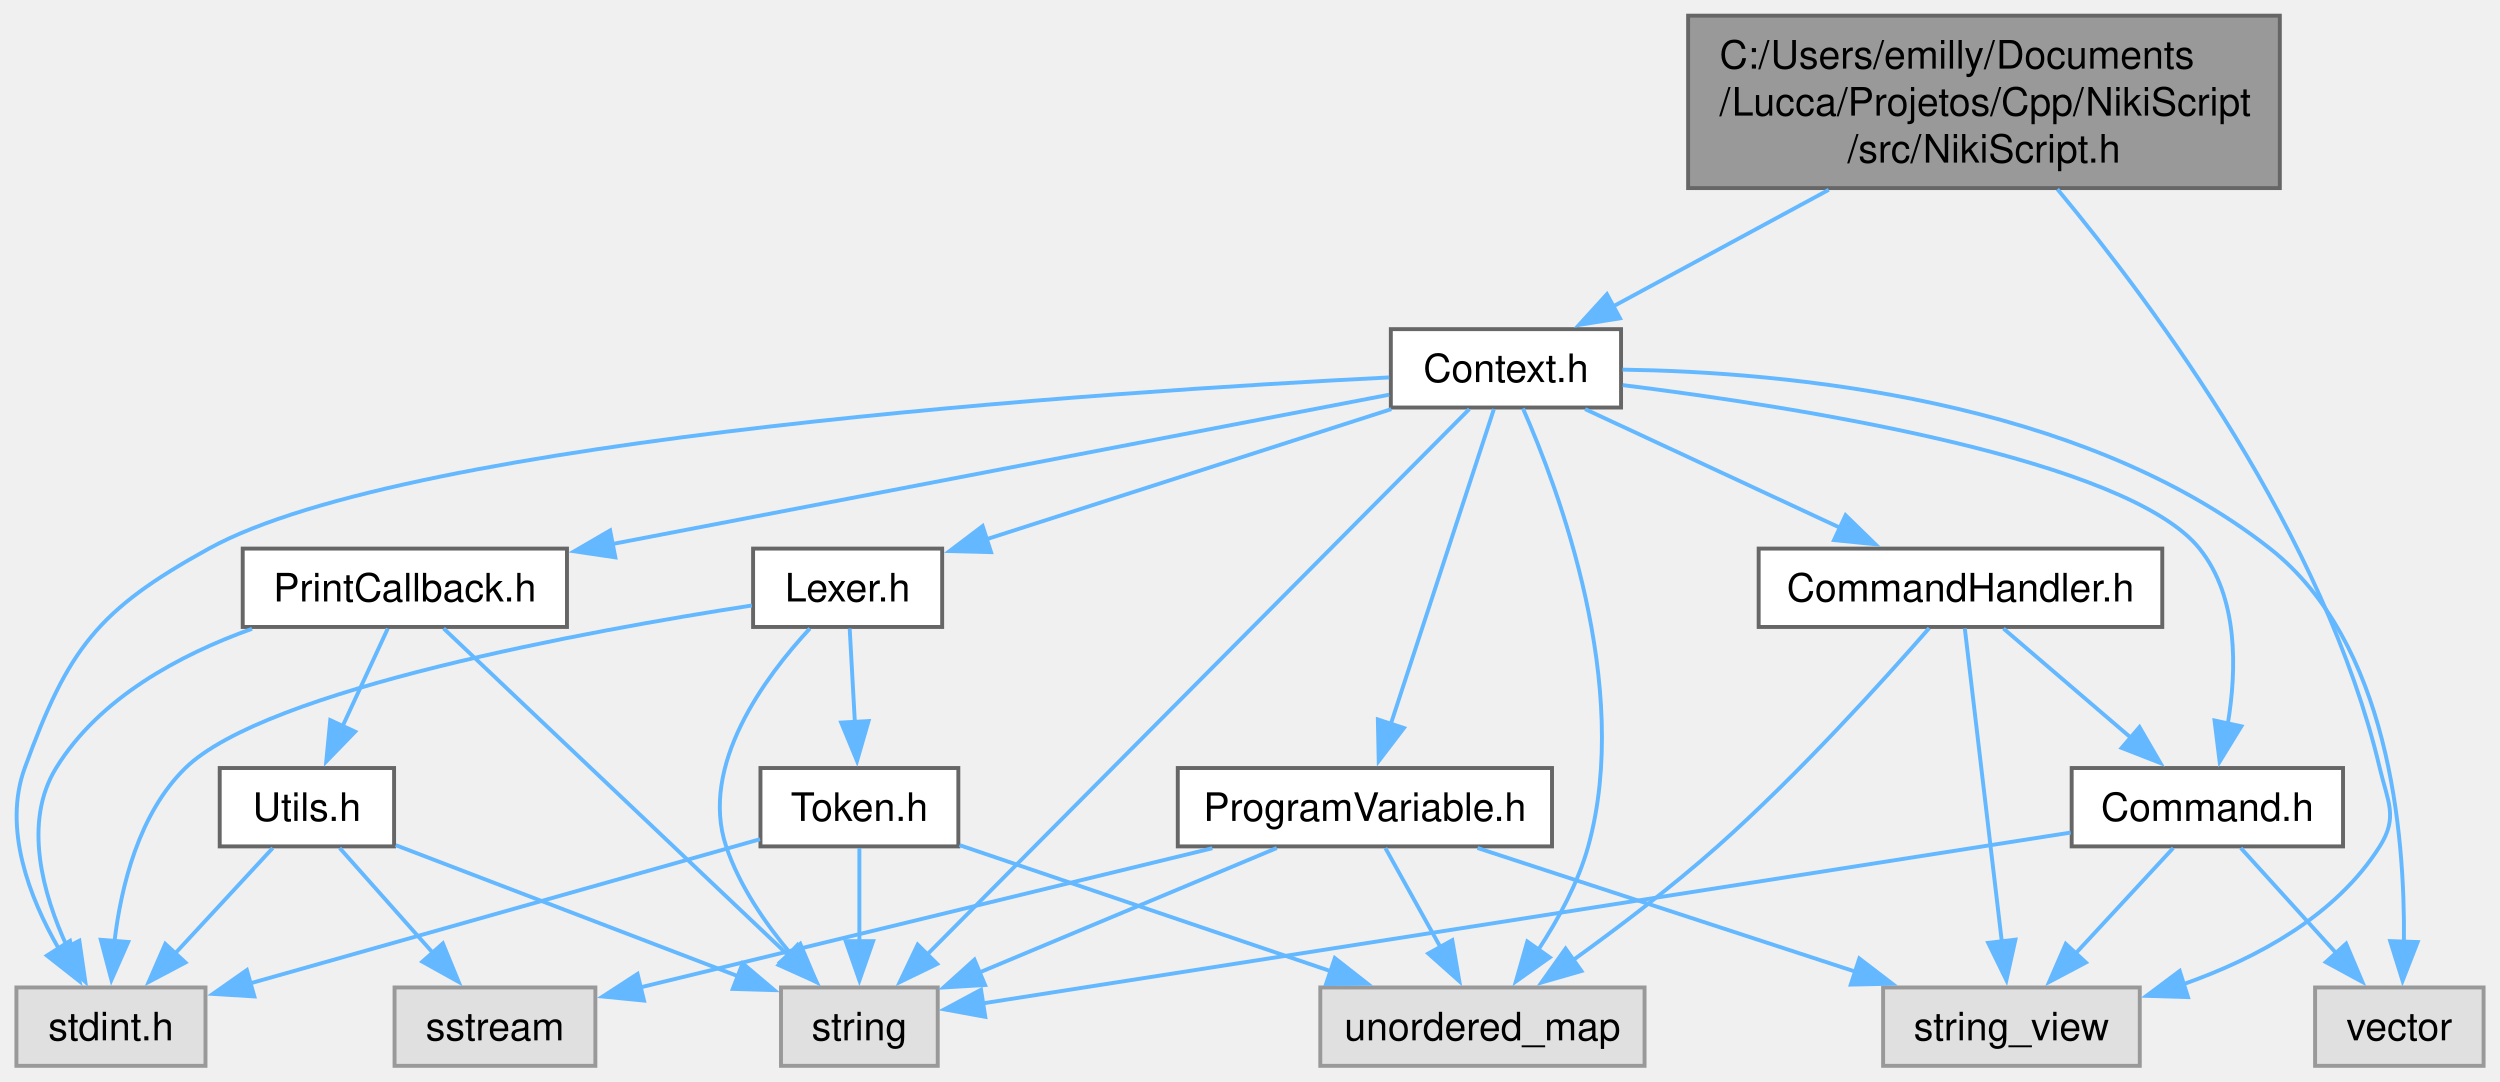
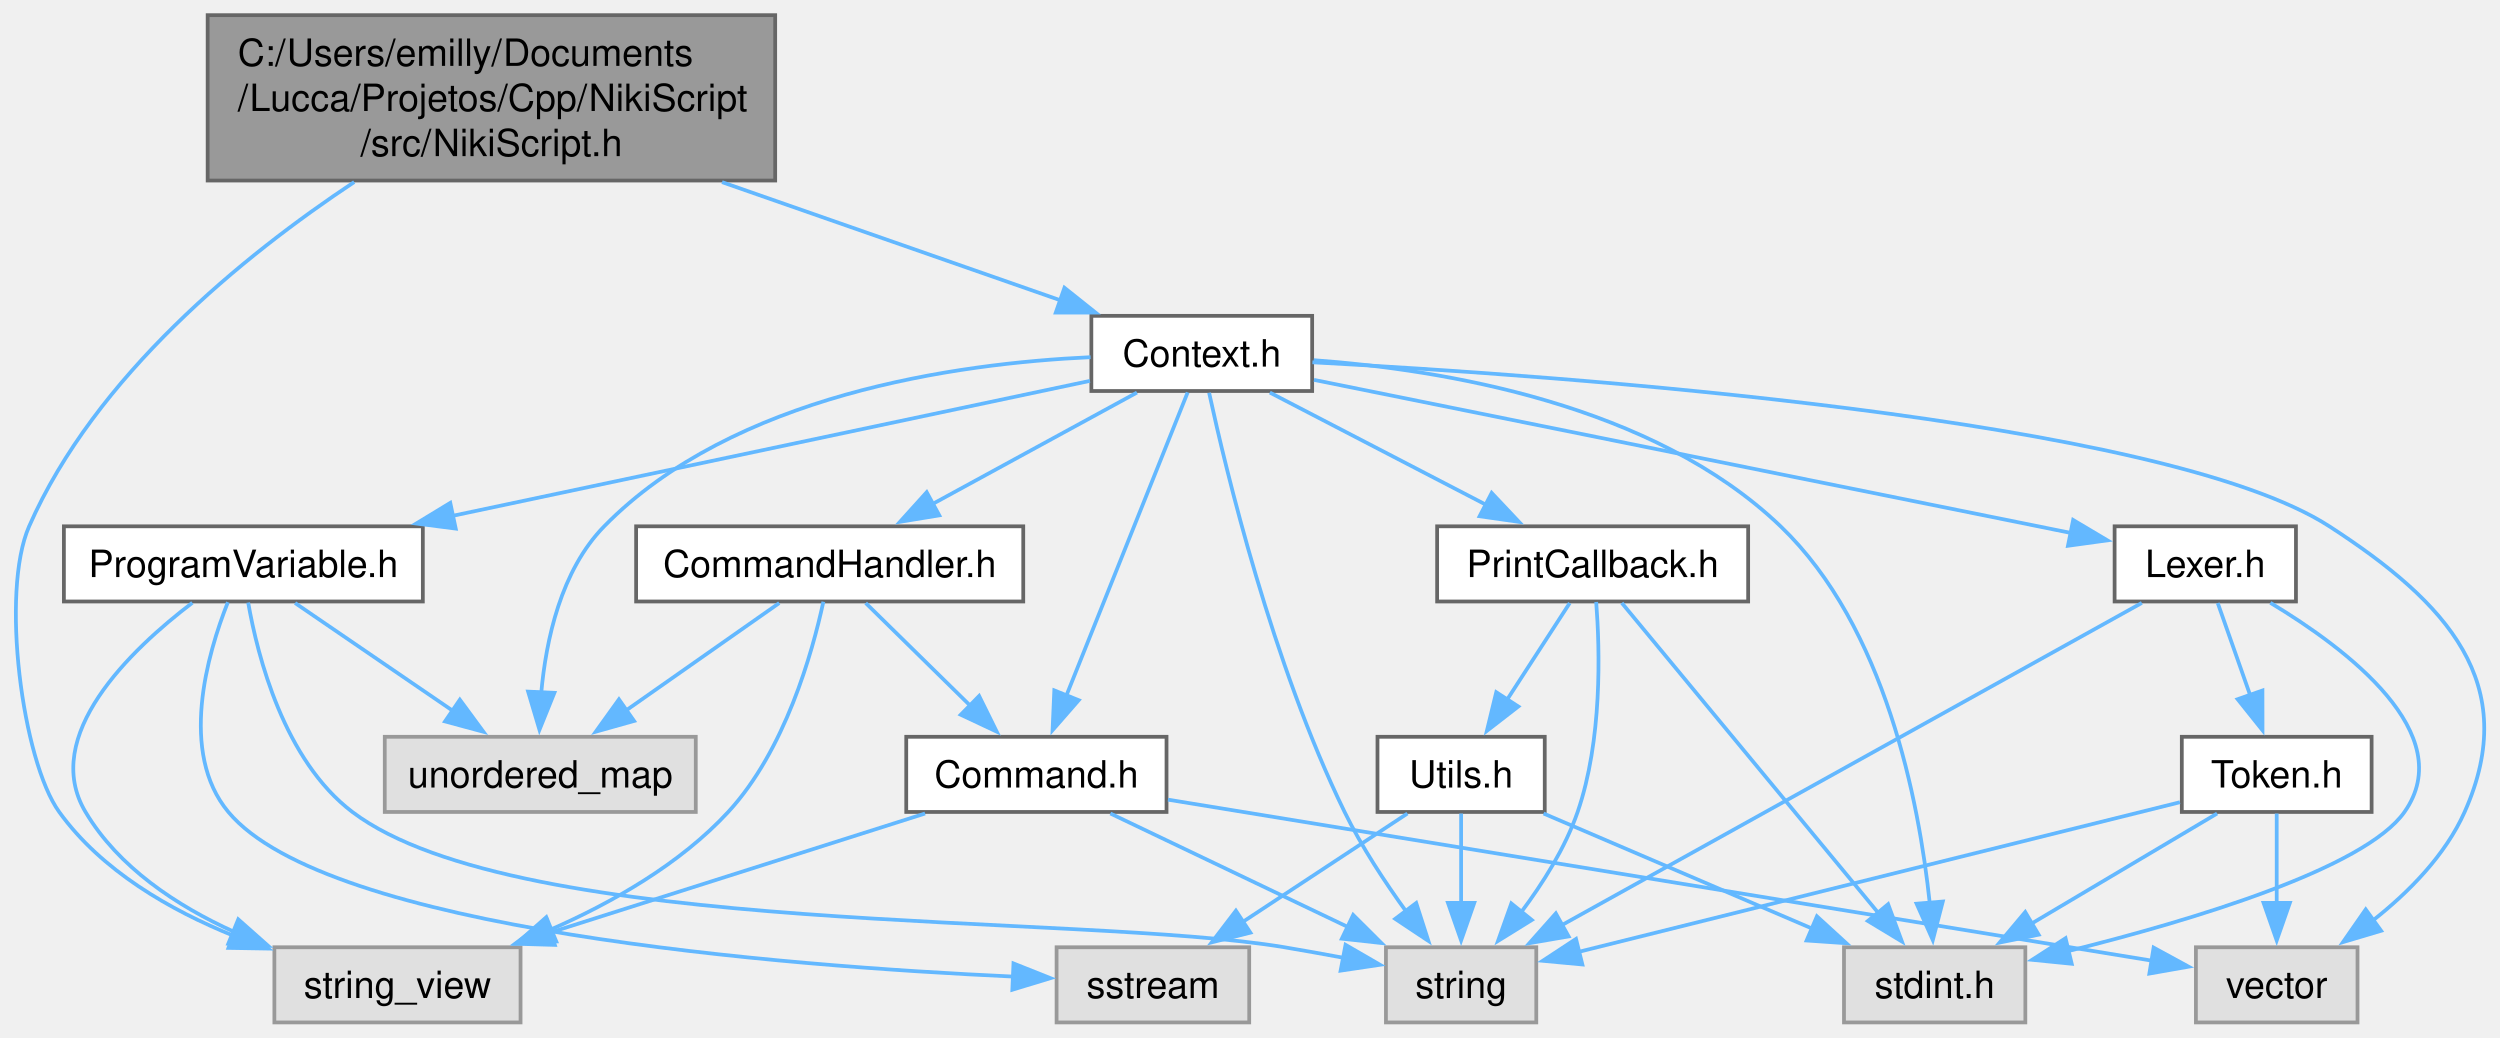
- <svg xmlns="http://www.w3.org/2000/svg" xmlns:xlink="http://www.w3.org/1999/xlink" width="638pt" height="276pt" viewBox="0.00 0.00 637.62 276.00">
+ <svg xmlns="http://www.w3.org/2000/svg" xmlns:xlink="http://www.w3.org/1999/xlink" width="665pt" height="276pt" viewBox="0.00 0.00 665.16 276.00">
  <g id="graph0" class="graph" transform="scale(1 1) rotate(0) translate(4 272)">
    <g id="Node000001" class="node">
      <g id="a_Node000001">
        <a xlink:title=" ">
-           <polygon fill="#999999" stroke="#666666" points="577.62,-268 426.62,-268 426.62,-224 577.62,-224 577.62,-268" />
-           <text text-anchor="start" x="434.62" y="-254.5" font-family="Helvetica,sans-Serif" font-size="10.00">C:/Users/emilly/Documents</text>
-           <text text-anchor="start" x="434.62" y="-242.5" font-family="Helvetica,sans-Serif" font-size="10.00">/Lucca/Projetos/Cpp/NikiScript</text>
-           <text text-anchor="middle" x="502.12" y="-230.5" font-family="Helvetica,sans-Serif" font-size="10.00">/src/NikiScript.h</text>
+           <polygon fill="#999999" stroke="#666666" points="202.25,-268 51.25,-268 51.25,-224 202.25,-224 202.25,-268" />
+           <text text-anchor="start" x="59.25" y="-254.5" font-family="Helvetica,sans-Serif" font-size="10.00">C:/Users/emilly/Documents</text>
+           <text text-anchor="start" x="59.25" y="-242.5" font-family="Helvetica,sans-Serif" font-size="10.00">/Lucca/Projetos/Cpp/NikiScript</text>
+           <text text-anchor="middle" x="126.75" y="-230.5" font-family="Helvetica,sans-Serif" font-size="10.00">/src/NikiScript.h</text>
        </a>
      </g>
    </g>
    <g id="Node000002" class="node">
      <g id="a_Node000002">
        <a xlink:title=" ">
-           <polygon fill="#e0e0e0" stroke="#999999" points="541.88,-20 476.38,-20 476.38,0 541.88,0 541.88,-20" />
-           <text text-anchor="middle" x="509.12" y="-6.5" font-family="Helvetica,sans-Serif" font-size="10.00">string_view</text>
+           <polygon fill="#e0e0e0" stroke="#999999" points="134.5,-20 69,-20 69,0 134.5,0 134.5,-20" />
+           <text text-anchor="middle" x="101.75" y="-6.5" font-family="Helvetica,sans-Serif" font-size="10.00">string_view</text>
        </a>
      </g>
    </g>
    <g id="edge1_Node000001_Node000002" class="edge">
      <g id="a_edge1_Node000001_Node000002">
        <a xlink:title=" ">
-           <path fill="none" stroke="#63b8ff" d="M520.86,-223.73C546.02,-193.46 589.19,-135.05 603.12,-76 605.17,-67.35 607.86,-63.52 603.12,-56 592,-38.34 571.81,-27.46 552.99,-20.83" />
-           <polygon fill="#63b8ff" stroke="#63b8ff" points="554.18,-17.54 543.59,-17.86 552.07,-24.21 554.18,-17.54" />
+           <path fill="none" stroke="#63b8ff" d="M90.24,-223.6C60.72,-203.99 21.3,-171.96 3.75,-132 -3.94,-114.51 1.94,-69.6 11.75,-56 23,-40.39 41.22,-29.88 58.35,-22.98" />
+           <polygon fill="#63b8ff" stroke="#63b8ff" points="59.2,-26.39 67.37,-19.65 56.78,-19.83 59.2,-26.39" />
        </a>
      </g>
    </g>
    <g id="Node000003" class="node">
      <g id="a_Node000003">
        <a xlink:href="_context_8h.html" target="_top" xlink:title=" ">
-           <polygon fill="white" stroke="#666666" points="409.5,-188 350.75,-188 350.75,-168 409.5,-168 409.5,-188" />
-           <text text-anchor="middle" x="380.12" y="-174.5" font-family="Helvetica,sans-Serif" font-size="10.00">Context.h</text>
+           <polygon fill="white" stroke="#666666" points="345.12,-188 286.37,-188 286.37,-168 345.12,-168 345.12,-188" />
+           <text text-anchor="middle" x="315.75" y="-174.5" font-family="Helvetica,sans-Serif" font-size="10.00">Context.h</text>
        </a>
      </g>
    </g>
    <g id="edge2_Node000001_Node000003" class="edge">
      <g id="a_edge2_Node000001_Node000003">
        <a xlink:title=" ">
-           <path fill="none" stroke="#63b8ff" d="M462.52,-223.57C444.48,-213.81 423.59,-202.51 407.35,-193.73" />
-           <polygon fill="#63b8ff" stroke="#63b8ff" points="409.23,-190.77 398.77,-189.09 405.9,-196.92 409.23,-190.77" />
+           <path fill="none" stroke="#63b8ff" d="M188.11,-223.57C217.78,-213.21 252.44,-201.11 278.15,-192.13" />
+           <polygon fill="#63b8ff" stroke="#63b8ff" points="279.21,-195.47 287.5,-188.86 276.9,-188.86 279.21,-195.47" />
        </a>
      </g>
    </g>
    <g id="Node000004" class="node">
      <g id="a_Node000004">
        <a xlink:title=" ">
-           <polygon fill="#e0e0e0" stroke="#999999" points="629.62,-20 586.62,-20 586.62,0 629.62,0 629.62,-20" />
-           <text text-anchor="middle" x="608.12" y="-6.5" font-family="Helvetica,sans-Serif" font-size="10.00">vector</text>
+           <polygon fill="#e0e0e0" stroke="#999999" points="623.25,-20 580.25,-20 580.25,0 623.25,0 623.25,-20" />
+           <text text-anchor="middle" x="601.75" y="-6.5" font-family="Helvetica,sans-Serif" font-size="10.00">vector</text>
        </a>
      </g>
    </g>
    <g id="edge3_Node000003_Node000004" class="edge">
      <g id="a_edge3_Node000003_Node000004">
        <a xlink:title=" ">
-           <path fill="none" stroke="#63b8ff" d="M409.87,-177.67C451.24,-177.07 526.53,-170.26 575.12,-132 605.4,-108.16 609.59,-59.46 609.29,-31.66" />
-           <polygon fill="#63b8ff" stroke="#63b8ff" points="612.79,-31.59 608.95,-21.72 605.79,-31.83 612.79,-31.59" />
+           <path fill="none" stroke="#63b8ff" d="M345.18,-175.64C411.71,-172.09 571.3,-160.75 615.75,-132 647.13,-111.7 666.95,-90.14 651.75,-56 646.61,-44.48 636.91,-34.67 627.41,-27.18" />
+           <polygon fill="#63b8ff" stroke="#63b8ff" points="629.53,-24.39 619.38,-21.37 625.43,-30.07 629.53,-24.39" />
        </a>
      </g>
    </g>
    <g id="Node000005" class="node">
      <g id="a_Node000005">
        <a xlink:title=" ">
-           <polygon fill="#e0e0e0" stroke="#999999" points="48.25,-20 0,-20 0,0 48.25,0 48.25,-20" />
-           <text text-anchor="middle" x="24.12" y="-6.5" font-family="Helvetica,sans-Serif" font-size="10.00">stdint.h</text>
+           <polygon fill="#e0e0e0" stroke="#999999" points="534.87,-20 486.62,-20 486.62,0 534.87,0 534.87,-20" />
+           <text text-anchor="middle" x="510.75" y="-6.5" font-family="Helvetica,sans-Serif" font-size="10.00">stdint.h</text>
        </a>
      </g>
    </g>
    <g id="edge4_Node000003_Node000005" class="edge">
      <g id="a_edge4_Node000003_Node000005">
        <a xlink:title=" ">
-           <path fill="none" stroke="#63b8ff" d="M350.33,-175.68C279.04,-172.09 100.74,-160.45 49.12,-132 20.67,-116.31 13.24,-106.53 2.12,-76 -3.48,-60.61 3.28,-43 10.75,-29.99" />
-           <polygon fill="#63b8ff" stroke="#63b8ff" points="13.68,-31.89 16.11,-21.58 7.78,-28.13 13.68,-31.89" />
+           <path fill="none" stroke="#63b8ff" d="M345.54,-176.2C379.87,-173.7 435.86,-164.48 469.75,-132 497.68,-105.23 506.58,-58.75 509.42,-31.86" />
+           <polygon fill="#63b8ff" stroke="#63b8ff" points="512.91,-32.17 510.25,-21.91 505.93,-31.59 512.91,-32.17" />
        </a>
      </g>
    </g>
    <g id="Node000006" class="node">
      <g id="a_Node000006">
        <a xlink:title=" ">
-           <polygon fill="#e0e0e0" stroke="#999999" points="235.12,-20 195.12,-20 195.12,0 235.12,0 235.12,-20" />
-           <text text-anchor="middle" x="215.12" y="-6.5" font-family="Helvetica,sans-Serif" font-size="10.00">string</text>
+           <polygon fill="#e0e0e0" stroke="#999999" points="404.75,-20 364.75,-20 364.75,0 404.75,0 404.75,-20" />
+           <text text-anchor="middle" x="384.75" y="-6.5" font-family="Helvetica,sans-Serif" font-size="10.00">string</text>
        </a>
      </g>
    </g>
    <g id="edge5_Node000003_Node000006" class="edge">
      <g id="a_edge5_Node000003_Node000006">
        <a xlink:title=" ">
-           <path fill="none" stroke="#63b8ff" d="M370.78,-167.6C344.01,-140.66 266.73,-62.92 232.17,-28.15" />
-           <polygon fill="#63b8ff" stroke="#63b8ff" points="234.97,-26 225.43,-21.37 230,-30.93 234.97,-26" />
+           <path fill="none" stroke="#63b8ff" d="M317.7,-167.53C322.23,-146.65 334.54,-95.38 353.75,-56 358.25,-46.77 364.49,-37.29 370.19,-29.44" />
+           <polygon fill="#63b8ff" stroke="#63b8ff" points="372.8,-31.78 376.04,-21.69 367.22,-27.56 372.8,-31.78" />
        </a>
      </g>
    </g>
    <g id="Node000007" class="node">
      <g id="a_Node000007">
        <a xlink:title=" ">
-           <polygon fill="#e0e0e0" stroke="#999999" points="415.5,-20 332.75,-20 332.75,0 415.5,0 415.5,-20" />
-           <text text-anchor="middle" x="374.12" y="-6.5" font-family="Helvetica,sans-Serif" font-size="10.00">unordered_map</text>
+           <polygon fill="#e0e0e0" stroke="#999999" points="181.12,-76 98.37,-76 98.37,-56 181.12,-56 181.12,-76" />
+           <text text-anchor="middle" x="139.75" y="-62.5" font-family="Helvetica,sans-Serif" font-size="10.00">unordered_map</text>
        </a>
      </g>
    </g>
    <g id="edge6_Node000003_Node000007" class="edge">
      <g id="a_edge6_Node000003_Node000007">
        <a xlink:title=" ">
-           <path fill="none" stroke="#63b8ff" d="M384.47,-167.76C393.48,-147.32 412.45,-96.89 401.12,-56 398.55,-46.7 393.49,-37.4 388.43,-29.68" />
-           <polygon fill="#63b8ff" stroke="#63b8ff" points="391.3,-27.67 382.66,-21.53 385.58,-31.72 391.3,-27.67" />
+           <path fill="none" stroke="#63b8ff" d="M286.16,-177C250.49,-175.34 191.09,-167.03 156.75,-132 145.25,-120.27 141.26,-101.79 139.99,-87.53" />
+           <polygon fill="#63b8ff" stroke="#63b8ff" points="143.5,-87.69 139.53,-77.87 136.51,-88.02 143.5,-87.69" />
        </a>
      </g>
    </g>
    <g id="Node000008" class="node">
      <g id="a_Node000008">
        <a xlink:href="_command_8h.html" target="_top" xlink:title=" ">
-           <polygon fill="white" stroke="#666666" points="593.75,-76 524.5,-76 524.5,-56 593.75,-56 593.75,-76" />
-           <text text-anchor="middle" x="559.12" y="-62.5" font-family="Helvetica,sans-Serif" font-size="10.00">Command.h</text>
+           <polygon fill="white" stroke="#666666" points="306.37,-76 237.12,-76 237.12,-56 306.37,-56 306.37,-76" />
+           <text text-anchor="middle" x="271.75" y="-62.5" font-family="Helvetica,sans-Serif" font-size="10.00">Command.h</text>
        </a>
      </g>
    </g>
    <g id="edge7_Node000003_Node000008" class="edge">
      <g id="a_edge7_Node000003_Node000008">
        <a xlink:title=" ">
-           <path fill="none" stroke="#63b8ff" d="M409.92,-173.72C455.42,-168.04 538.87,-154.75 557.12,-132 567.07,-119.61 566.68,-101.19 564.32,-87.12" />
-           <polygon fill="#63b8ff" stroke="#63b8ff" points="567.8,-86.65 562.26,-77.62 560.96,-88.13 567.8,-86.65" />
+           <path fill="none" stroke="#63b8ff" d="M311.99,-167.62C304.88,-149.84 289.3,-110.88 279.74,-87" />
+           <polygon fill="#63b8ff" stroke="#63b8ff" points="283.01,-85.74 276.05,-77.76 276.51,-88.34 283.01,-85.74" />
        </a>
      </g>
    </g>
    <g id="Node000009" class="node">
      <g id="a_Node000009">
        <a xlink:href="_command_handler_8h.html" target="_top" xlink:title=" ">
-           <polygon fill="white" stroke="#666666" points="547.62,-132 444.62,-132 444.62,-112 547.62,-112 547.62,-132" />
-           <text text-anchor="middle" x="496.12" y="-118.5" font-family="Helvetica,sans-Serif" font-size="10.00">CommandHandler.h</text>
+           <polygon fill="white" stroke="#666666" points="268.25,-132 165.25,-132 165.25,-112 268.25,-112 268.25,-132" />
+           <text text-anchor="middle" x="216.75" y="-118.5" font-family="Helvetica,sans-Serif" font-size="10.00">CommandHandler.h</text>
        </a>
      </g>
    </g>
    <g id="edge11_Node000003_Node000009" class="edge">
      <g id="a_edge11_Node000003_Node000009">
        <a xlink:title=" ">
-           <path fill="none" stroke="#63b8ff" d="M400.33,-167.59C418.35,-159.21 444.99,-146.8 465.61,-137.21" />
-           <polygon fill="#63b8ff" stroke="#63b8ff" points="466.8,-140.51 474.39,-133.12 463.85,-134.17 466.8,-140.51" />
+           <path fill="none" stroke="#63b8ff" d="M298.5,-167.59C283.4,-159.36 261.22,-147.26 243.76,-137.74" />
+           <polygon fill="#63b8ff" stroke="#63b8ff" points="245.91,-134.92 235.45,-133.2 242.56,-141.07 245.91,-134.92" />
        </a>
      </g>
    </g>
    <g id="Node000010" class="node">
      <g id="a_Node000010">
        <a xlink:href="_print_callback_8h.html" target="_top" xlink:title=" ">
-           <polygon fill="white" stroke="#666666" points="140.5,-132 57.75,-132 57.75,-112 140.5,-112 140.5,-132" />
-           <text text-anchor="middle" x="99.12" y="-118.5" font-family="Helvetica,sans-Serif" font-size="10.00">PrintCallback.h</text>
+           <polygon fill="white" stroke="#666666" points="461.12,-132 378.37,-132 378.37,-112 461.12,-112 461.12,-132" />
+           <text text-anchor="middle" x="419.75" y="-118.5" font-family="Helvetica,sans-Serif" font-size="10.00">PrintCallback.h</text>
        </a>
      </g>
    </g>
    <g id="edge15_Node000003_Node000010" class="edge">
      <g id="a_edge15_Node000003_Node000010">
        <a xlink:title=" ">
-           <path fill="none" stroke="#63b8ff" d="M350.32,-171.27C303.18,-162.21 210.76,-144.45 152.12,-133.18" />
-           <polygon fill="#63b8ff" stroke="#63b8ff" points="152.84,-129.76 142.36,-131.31 151.51,-136.63 152.84,-129.76" />
+           <path fill="none" stroke="#63b8ff" d="M333.86,-167.59C349.72,-159.36 373.03,-147.26 391.36,-137.74" />
+           <polygon fill="#63b8ff" stroke="#63b8ff" points="392.88,-140.89 400.15,-133.18 389.66,-134.68 392.88,-140.89" />
        </a>
      </g>
    </g>
    <g id="Node000013" class="node">
      <g id="a_Node000013">
        <a xlink:href="_program_variable_8h.html" target="_top" xlink:title=" ">
-           <polygon fill="white" stroke="#666666" points="391.88,-76 296.38,-76 296.38,-56 391.88,-56 391.88,-76" />
-           <text text-anchor="middle" x="344.12" y="-62.5" font-family="Helvetica,sans-Serif" font-size="10.00">ProgramVariable.h</text>
+           <polygon fill="white" stroke="#666666" points="108.5,-132 13,-132 13,-112 108.5,-112 108.5,-132" />
+           <text text-anchor="middle" x="60.75" y="-118.5" font-family="Helvetica,sans-Serif" font-size="10.00">ProgramVariable.h</text>
        </a>
      </g>
    </g>
    <g id="edge22_Node000003_Node000013" class="edge">
      <g id="a_edge22_Node000003_Node000013">
        <a xlink:title=" ">
-           <path fill="none" stroke="#63b8ff" d="M377.06,-167.62C371.24,-149.84 358.49,-110.88 350.67,-87" />
-           <polygon fill="#63b8ff" stroke="#63b8ff" points="354.09,-86.21 347.66,-77.79 347.44,-88.39 354.09,-86.21" />
+           <path fill="none" stroke="#63b8ff" d="M285.99,-170.7C244.5,-161.91 168.49,-145.82 116.33,-134.77" />
+           <polygon fill="#63b8ff" stroke="#63b8ff" points="117.25,-131.39 106.74,-132.74 115.8,-138.24 117.25,-131.39" />
        </a>
      </g>
    </g>
    <g id="Node000014" class="node">
      <g id="a_Node000014">
        <a xlink:href="_lexer_8h.html" target="_top" xlink:title=" ">
-           <polygon fill="white" stroke="#666666" points="236.25,-132 188,-132 188,-112 236.25,-112 236.25,-132" />
-           <text text-anchor="middle" x="212.12" y="-118.5" font-family="Helvetica,sans-Serif" font-size="10.00">Lexer.h</text>
+           <polygon fill="white" stroke="#666666" points="606.87,-132 558.62,-132 558.62,-112 606.87,-112 606.87,-132" />
+           <text text-anchor="middle" x="582.75" y="-118.5" font-family="Helvetica,sans-Serif" font-size="10.00">Lexer.h</text>
        </a>
      </g>
    </g>
    <g id="edge27_Node000003_Node000014" class="edge">
      <g id="a_edge27_Node000003_Node000014">
        <a xlink:title=" ">
-           <path fill="none" stroke="#63b8ff" d="M350.86,-167.59C322.06,-158.34 278.05,-144.19 247.35,-134.32" />
-           <polygon fill="#63b8ff" stroke="#63b8ff" points="248.72,-131.09 238.13,-131.36 246.58,-137.75 248.72,-131.09" />
+           <path fill="none" stroke="#63b8ff" d="M345.6,-170.96C395.06,-160.96 493.83,-140.98 546.96,-130.24" />
+           <polygon fill="#63b8ff" stroke="#63b8ff" points="547.59,-133.68 556.7,-128.27 546.21,-126.82 547.59,-133.68" />
        </a>
      </g>
    </g>
    <g id="edge9_Node000008_Node000002" class="edge">
      <g id="a_edge9_Node000008_Node000002">
        <a xlink:title=" ">
-           <path fill="none" stroke="#63b8ff" d="M550.42,-55.59C543.53,-48.16 533.73,-37.58 525.41,-28.58" />
-           <polygon fill="#63b8ff" stroke="#63b8ff" points="528.13,-26.37 518.76,-21.41 522.99,-31.12 528.13,-26.37" />
+           <path fill="none" stroke="#63b8ff" d="M242.13,-55.59C214.51,-46.82 173.07,-33.66 142.37,-23.9" />
+           <polygon fill="#63b8ff" stroke="#63b8ff" points="143.62,-20.63 133.03,-20.94 141.5,-27.3 143.62,-20.63" />
        </a>
      </g>
    </g>
    <g id="edge8_Node000008_Node000004" class="edge">
      <g id="a_edge8_Node000008_Node000004">
        <a xlink:title=" ">
-           <path fill="none" stroke="#63b8ff" d="M567.66,-55.59C574.41,-48.16 584.01,-37.58 592.17,-28.58" />
-           <polygon fill="#63b8ff" stroke="#63b8ff" points="594.54,-31.18 598.67,-21.42 589.36,-26.47 594.54,-31.18" />
+           <path fill="none" stroke="#63b8ff" d="M306.75,-59.27C370.8,-48.79 506.01,-26.67 568.63,-16.42" />
+           <polygon fill="#63b8ff" stroke="#63b8ff" points="569,-19.91 578.3,-14.84 567.87,-13 569,-19.91" />
        </a>
      </g>
    </g>
    <g id="edge10_Node000008_Node000006" class="edge">
      <g id="a_edge10_Node000008_Node000006">
        <a xlink:title=" ">
-           <path fill="none" stroke="#63b8ff" d="M524.25,-59.53C457.03,-48.97 310.54,-25.98 246.33,-15.9" />
-           <polygon fill="#63b8ff" stroke="#63b8ff" points="247.25,-12.5 236.83,-14.41 246.17,-19.42 247.25,-12.5" />
+           <path fill="none" stroke="#63b8ff" d="M291.43,-55.59C308.9,-47.24 334.7,-34.92 354.74,-25.34" />
+           <polygon fill="#63b8ff" stroke="#63b8ff" points="356.03,-28.6 363.54,-21.13 353.01,-22.29 356.03,-28.6" />
        </a>
      </g>
    </g>
    <g id="edge13_Node000009_Node000002" class="edge">
      <g id="a_edge13_Node000009_Node000002">
        <a xlink:title=" ">
-           <path fill="none" stroke="#63b8ff" d="M497.23,-111.62C499.32,-94.01 503.85,-55.59 506.68,-31.65" />
-           <polygon fill="#63b8ff" stroke="#63b8ff" points="510.14,-32.2 507.84,-21.86 503.19,-31.38 510.14,-32.2" />
+           <path fill="none" stroke="#63b8ff" d="M215.07,-111.94C212.12,-98.3 204.84,-72.33 189.75,-56 176.95,-42.15 158.91,-31.89 142.5,-24.7" />
+           <polygon fill="#63b8ff" stroke="#63b8ff" points="144,-21.54 133.42,-20.99 141.35,-28.01 144,-21.54" />
        </a>
      </g>
    </g>
    <g id="edge12_Node000009_Node000007" class="edge">
      <g id="a_edge12_Node000009_Node000007">
        <a xlink:title=" ">
-           <path fill="none" stroke="#63b8ff" d="M488.15,-111.71C476.75,-98.66 454.88,-74.43 434.12,-56 422.53,-45.7 408.74,-35.24 397.3,-27.01" />
-           <polygon fill="#63b8ff" stroke="#63b8ff" points="399.39,-24.2 389.2,-21.27 395.34,-29.91 399.39,-24.2" />
+           <path fill="none" stroke="#63b8ff" d="M203.33,-111.59C192.14,-103.74 175.94,-92.38 162.69,-83.09" />
+           <polygon fill="#63b8ff" stroke="#63b8ff" points="164.7,-80.22 154.5,-77.35 160.68,-85.96 164.7,-80.22" />
        </a>
      </g>
    </g>
    <g id="edge14_Node000009_Node000008" class="edge">
      <g id="a_edge14_Node000009_Node000008">
        <a xlink:title=" ">
-           <path fill="none" stroke="#63b8ff" d="M507.1,-111.59C516.04,-103.93 528.9,-92.91 539.59,-83.75" />
-           <polygon fill="#63b8ff" stroke="#63b8ff" points="541.81,-86.45 547.13,-77.28 537.26,-81.13 541.81,-86.45" />
+           <path fill="none" stroke="#63b8ff" d="M226.33,-111.59C233.98,-104.08 244.9,-93.35 254.12,-84.3" />
+           <polygon fill="#63b8ff" stroke="#63b8ff" points="256.51,-86.86 261.2,-77.36 251.61,-81.87 256.51,-86.86" />
        </a>
      </g>
    </g>
    <g id="edge16_Node000010_Node000005" class="edge">
      <g id="a_edge16_Node000010_Node000005">
        <a xlink:title=" ">
-           <path fill="none" stroke="#63b8ff" d="M60.13,-111.54C41.58,-104.88 21.1,-93.85 10.12,-76 1.62,-62.17 6.68,-43.92 12.98,-30.28" />
-           <polygon fill="#63b8ff" stroke="#63b8ff" points="16.06,-31.93 17.58,-21.45 9.85,-28.7 16.06,-31.93" />
+           <path fill="none" stroke="#63b8ff" d="M427.5,-111.62C442.61,-93.36 476.22,-52.73 495.8,-29.07" />
+           <polygon fill="#63b8ff" stroke="#63b8ff" points="498.36,-31.46 502.04,-21.52 492.97,-27 498.36,-31.46" />
        </a>
      </g>
    </g>
    <g id="edge17_Node000010_Node000006" class="edge">
      <g id="a_edge17_Node000010_Node000006">
        <a xlink:title=" ">
-           <path fill="none" stroke="#63b8ff" d="M109.02,-111.62C128.53,-93.11 172.26,-51.65 197.06,-28.13" />
-           <polygon fill="#63b8ff" stroke="#63b8ff" points="199.31,-30.82 204.16,-21.4 194.5,-25.74 199.31,-30.82" />
+           <path fill="none" stroke="#63b8ff" d="M420.69,-111.87C421.68,-99.02 422.31,-75.02 415.75,-56 412.44,-46.42 406.49,-36.99 400.68,-29.26" />
+           <polygon fill="#63b8ff" stroke="#63b8ff" points="403.56,-27.26 394.56,-21.68 398.11,-31.66 403.56,-27.26" />
        </a>
      </g>
    </g>
    <g id="Node000011" class="node">
      <g id="a_Node000011">
        <a xlink:href="_utils_8h.html" target="_top" xlink:title=" ">
-           <polygon fill="white" stroke="#666666" points="96.38,-76 51.88,-76 51.88,-56 96.38,-56 96.38,-76" />
-           <text text-anchor="middle" x="74.12" y="-62.5" font-family="Helvetica,sans-Serif" font-size="10.00">Utils.h</text>
+           <polygon fill="white" stroke="#666666" points="407,-76 362.5,-76 362.5,-56 407,-56 407,-76" />
+           <text text-anchor="middle" x="384.75" y="-62.5" font-family="Helvetica,sans-Serif" font-size="10.00">Utils.h</text>
        </a>
      </g>
    </g>
    <g id="edge18_Node000010_Node000011" class="edge">
      <g id="a_edge18_Node000010_Node000011">
        <a xlink:title=" ">
-           <path fill="none" stroke="#63b8ff" d="M94.77,-111.59C91.58,-104.7 87.14,-95.1 83.19,-86.57" />
-           <polygon fill="#63b8ff" stroke="#63b8ff" points="86.44,-85.28 79.07,-77.67 80.09,-88.22 86.44,-85.28" />
+           <path fill="none" stroke="#63b8ff" d="M413.65,-111.59C409.03,-104.47 402.54,-94.45 396.88,-85.72" />
+           <polygon fill="#63b8ff" stroke="#63b8ff" points="399.97,-84.06 391.6,-77.57 394.1,-87.86 399.97,-84.06" />
        </a>
      </g>
    </g>
    <g id="edge19_Node000011_Node000005" class="edge">
      <g id="a_edge19_Node000011_Node000005">
        <a xlink:title=" ">
-           <path fill="none" stroke="#63b8ff" d="M65.42,-55.59C58.53,-48.16 48.73,-37.58 40.41,-28.58" />
-           <polygon fill="#63b8ff" stroke="#63b8ff" points="43.13,-26.37 33.76,-21.41 37.99,-31.12 43.13,-26.37" />
+           <path fill="none" stroke="#63b8ff" d="M406.69,-55.59C426.45,-47.13 455.74,-34.58 478.21,-24.94" />
+           <polygon fill="#63b8ff" stroke="#63b8ff" points="479.42,-28.23 487.24,-21.08 476.67,-21.8 479.42,-28.23" />
        </a>
      </g>
    </g>
    <g id="edge20_Node000011_Node000006" class="edge">
      <g id="a_edge20_Node000011_Node000006">
        <a xlink:title=" ">
-           <path fill="none" stroke="#63b8ff" d="M96.78,-56.32C120.48,-47.25 157.85,-32.93 184.25,-22.83" />
-           <polygon fill="#63b8ff" stroke="#63b8ff" points="185.32,-26.16 193.4,-19.32 182.81,-19.63 185.32,-26.16" />
+           <path fill="none" stroke="#63b8ff" d="M384.75,-55.59C384.75,-49.01 384.75,-39.96 384.75,-31.73" />
+           <polygon fill="#63b8ff" stroke="#63b8ff" points="388.25,-31.81 384.75,-21.81 381.25,-31.81 388.25,-31.81" />
        </a>
      </g>
    </g>
    <g id="Node000012" class="node">
      <g id="a_Node000012">
        <a xlink:title=" ">
-           <polygon fill="#e0e0e0" stroke="#999999" points="147.75,-20 96.5,-20 96.5,0 147.75,0 147.75,-20" />
-           <text text-anchor="middle" x="122.12" y="-6.5" font-family="Helvetica,sans-Serif" font-size="10.00">sstream</text>
+           <polygon fill="#e0e0e0" stroke="#999999" points="328.37,-20 277.12,-20 277.12,0 328.37,0 328.37,-20" />
+           <text text-anchor="middle" x="302.75" y="-6.5" font-family="Helvetica,sans-Serif" font-size="10.00">sstream</text>
        </a>
      </g>
    </g>
    <g id="edge21_Node000011_Node000012" class="edge">
      <g id="a_edge21_Node000011_Node000012">
        <a xlink:title=" ">
-           <path fill="none" stroke="#63b8ff" d="M82.49,-55.59C89.02,-48.24 98.31,-37.8 106.24,-28.87" />
-           <polygon fill="#63b8ff" stroke="#63b8ff" points="108.83,-31.23 112.85,-21.43 103.59,-26.58 108.83,-31.23" />
+           <path fill="none" stroke="#63b8ff" d="M370.46,-55.59C358.31,-47.59 340.61,-35.93 326.35,-26.54" />
+           <polygon fill="#63b8ff" stroke="#63b8ff" points="328.68,-23.89 318.4,-21.31 324.83,-29.73 328.68,-23.89" />
        </a>
      </g>
    </g>
    <g id="edge24_Node000013_Node000002" class="edge">
      <g id="a_edge24_Node000013_Node000002">
        <a xlink:title=" ">
-           <path fill="none" stroke="#63b8ff" d="M372.87,-55.59C399.56,-46.86 439.54,-33.77 469.3,-24.03" />
-           <polygon fill="#63b8ff" stroke="#63b8ff" points="470.31,-27.39 478.72,-20.95 468.13,-20.73 470.31,-27.39" />
+           <path fill="none" stroke="#63b8ff" d="M47.18,-111.66C30.76,-99.16 6.72,-76.2 18.75,-56 27.53,-41.24 43.04,-31.02 58.29,-24.1" />
+           <polygon fill="#63b8ff" stroke="#63b8ff" points="59.39,-27.43 67.32,-20.4 56.74,-20.95 59.39,-27.43" />
        </a>
      </g>
    </g>
    <g id="edge23_Node000013_Node000006" class="edge">
      <g id="a_edge23_Node000013_Node000006">
        <a xlink:title=" ">
-           <path fill="none" stroke="#63b8ff" d="M321.65,-55.59C300.59,-46.78 268.94,-33.53 245.6,-23.76" />
-           <polygon fill="#63b8ff" stroke="#63b8ff" points="247.19,-20.63 236.62,-20 244.49,-27.09 247.19,-20.63" />
+           <path fill="none" stroke="#63b8ff" d="M62.03,-111.72C64.56,-97.3 71.61,-69.72 89.75,-56 134.16,-22.4 282.83,-29.24 337.75,-20 342.86,-19.14 348.28,-18.16 353.54,-17.18" />
+           <polygon fill="#63b8ff" stroke="#63b8ff" points="354,-20.65 363.17,-15.34 352.69,-13.78 354,-20.65" />
        </a>
      </g>
    </g>
    <g id="edge26_Node000013_Node000007" class="edge">
      <g id="a_edge26_Node000013_Node000007">
        <a xlink:title=" ">
-           <path fill="none" stroke="#63b8ff" d="M349.35,-55.59C353.22,-48.63 358.63,-38.89 363.41,-30.29" />
-           <polygon fill="#63b8ff" stroke="#63b8ff" points="366.43,-32.06 368.22,-21.62 360.31,-28.66 366.43,-32.06" />
+           <path fill="none" stroke="#63b8ff" d="M74.51,-111.59C86.1,-103.67 102.94,-92.16 116.61,-82.82" />
+           <polygon fill="#63b8ff" stroke="#63b8ff" points="118.35,-85.87 124.63,-77.33 114.4,-80.09 118.35,-85.87" />
        </a>
      </g>
    </g>
    <g id="edge25_Node000013_Node000012" class="edge">
      <g id="a_edge25_Node000013_Node000012">
        <a xlink:title=" ">
-           <path fill="none" stroke="#63b8ff" d="M305.2,-55.53C264.03,-45.52 199.55,-29.83 159.12,-20" />
-           <polygon fill="#63b8ff" stroke="#63b8ff" points="160.16,-16.65 149.62,-17.69 158.51,-23.45 160.16,-16.65" />
+           <path fill="none" stroke="#63b8ff" d="M56.63,-111.81C51.15,-97.99 43.57,-71.81 56.75,-56 82.93,-24.59 203.76,-15.04 265.78,-12.19" />
+           <polygon fill="#63b8ff" stroke="#63b8ff" points="265.65,-15.7 275.49,-11.78 265.35,-8.7 265.65,-15.7" />
        </a>
      </g>
    </g>
    <g id="edge28_Node000014_Node000005" class="edge">
      <g id="a_edge28_Node000014_Node000005">
        <a xlink:title=" ">
-           <path fill="none" stroke="#63b8ff" d="M187.68,-117.48C145.99,-111.02 63.66,-96.04 43.12,-76 31.28,-64.44 26.72,-45.94 25.01,-31.63" />
-           <polygon fill="#63b8ff" stroke="#63b8ff" points="28.52,-31.61 24.25,-21.92 21.54,-32.16 28.52,-31.61" />
+           <path fill="none" stroke="#63b8ff" d="M600.06,-111.65C620.59,-99.31 650.31,-76.73 635.75,-56 625.19,-40.98 579.41,-27.23 546.3,-18.99" />
+           <polygon fill="#63b8ff" stroke="#63b8ff" points="547.21,-15.61 536.67,-16.66 545.57,-22.41 547.21,-15.61" />
        </a>
      </g>
    </g>
    <g id="edge29_Node000014_Node000006" class="edge">
      <g id="a_edge29_Node000014_Node000006">
        <a xlink:title=" ">
-           <path fill="none" stroke="#63b8ff" d="M202.49,-111.61C191.02,-99.24 174.21,-76.63 181.12,-56 184.49,-45.97 191.07,-36.39 197.56,-28.66" />
-           <polygon fill="#63b8ff" stroke="#63b8ff" points="200.04,-31.13 204.17,-21.38 194.86,-26.43 200.04,-31.13" />
+           <path fill="none" stroke="#63b8ff" d="M565.86,-111.62C531.45,-92.5 452.95,-48.89 411.51,-25.87" />
+           <polygon fill="#63b8ff" stroke="#63b8ff" points="413.35,-22.89 402.91,-21.09 409.95,-29.01 413.35,-22.89" />
        </a>
      </g>
    </g>
    <g id="Node000015" class="node">
      <g id="a_Node000015">
        <a xlink:href="_token_8h.html" target="_top" xlink:title=" ">
-           <polygon fill="white" stroke="#666666" points="240.38,-76 189.88,-76 189.88,-56 240.38,-56 240.38,-76" />
-           <text text-anchor="middle" x="215.12" y="-62.5" font-family="Helvetica,sans-Serif" font-size="10.00">Token.h</text>
+           <polygon fill="white" stroke="#666666" points="627,-76 576.5,-76 576.5,-56 627,-56 627,-76" />
+           <text text-anchor="middle" x="601.75" y="-62.5" font-family="Helvetica,sans-Serif" font-size="10.00">Token.h</text>
        </a>
      </g>
    </g>
    <g id="edge30_Node000014_Node000015" class="edge">
      <g id="a_edge30_Node000014_Node000015">
        <a xlink:title=" ">
-           <path fill="none" stroke="#63b8ff" d="M212.65,-111.59C213.01,-105.01 213.52,-95.96 213.97,-87.73" />
-           <polygon fill="#63b8ff" stroke="#63b8ff" points="217.46,-87.99 214.52,-77.81 210.48,-87.6 217.46,-87.99" />
+           <path fill="none" stroke="#63b8ff" d="M586.06,-111.59C588.43,-104.86 591.71,-95.53 594.66,-87.15" />
+           <polygon fill="#63b8ff" stroke="#63b8ff" points="597.95,-88.32 597.97,-77.73 591.35,-86 597.95,-88.32" />
+         </a>
+       </g>
+     </g>
+     <g id="edge33_Node000015_Node000004" class="edge">
+       <g id="a_edge33_Node000015_Node000004">
+         <a xlink:title=" ">
+           <path fill="none" stroke="#63b8ff" d="M601.75,-55.59C601.75,-49.01 601.75,-39.96 601.75,-31.73" />
+           <polygon fill="#63b8ff" stroke="#63b8ff" points="605.25,-31.81 601.75,-21.81 598.25,-31.81 605.25,-31.81" />
        </a>
      </g>
    </g>
    <g id="edge31_Node000015_Node000005" class="edge">
      <g id="a_edge31_Node000015_Node000005">
        <a xlink:title=" ">
-           <path fill="none" stroke="#63b8ff" d="M189.76,-57.83C156.38,-48.39 97.51,-31.75 59.69,-21.06" />
-           <polygon fill="#63b8ff" stroke="#63b8ff" points="60.72,-17.71 50.14,-18.36 58.81,-24.44 60.72,-17.71" />
+           <path fill="none" stroke="#63b8ff" d="M585.89,-55.59C572.28,-47.51 552.38,-35.71 536.48,-26.27" />
+           <polygon fill="#63b8ff" stroke="#63b8ff" points="538.41,-23.35 528.02,-21.25 534.84,-29.37 538.41,-23.35" />
        </a>
      </g>
    </g>
    <g id="edge32_Node000015_Node000006" class="edge">
      <g id="a_edge32_Node000015_Node000006">
        <a xlink:title=" ">
-           <path fill="none" stroke="#63b8ff" d="M215.12,-55.59C215.12,-49.01 215.12,-39.96 215.12,-31.73" />
-           <polygon fill="#63b8ff" stroke="#63b8ff" points="218.63,-31.81 215.13,-21.81 211.63,-31.81 218.63,-31.81" />
-         </a>
-       </g>
-     </g>
-     <g id="edge33_Node000015_Node000007" class="edge">
-       <g id="a_edge33_Node000015_Node000007">
-         <a xlink:title=" ">
-           <path fill="none" stroke="#63b8ff" d="M240.67,-56.32C266.28,-47.63 306.03,-34.13 335.5,-24.12" />
-           <polygon fill="#63b8ff" stroke="#63b8ff" points="336.46,-27.49 344.8,-20.96 334.21,-20.86 336.46,-27.49" />
+           <path fill="none" stroke="#63b8ff" d="M576,-58.59C536,-48.64 459.04,-29.49 415.94,-18.76" />
+           <polygon fill="#63b8ff" stroke="#63b8ff" points="417.01,-15.42 406.46,-16.4 415.32,-22.22 417.01,-15.42" />
        </a>
      </g>
    </g>
  </g>
</svg>
